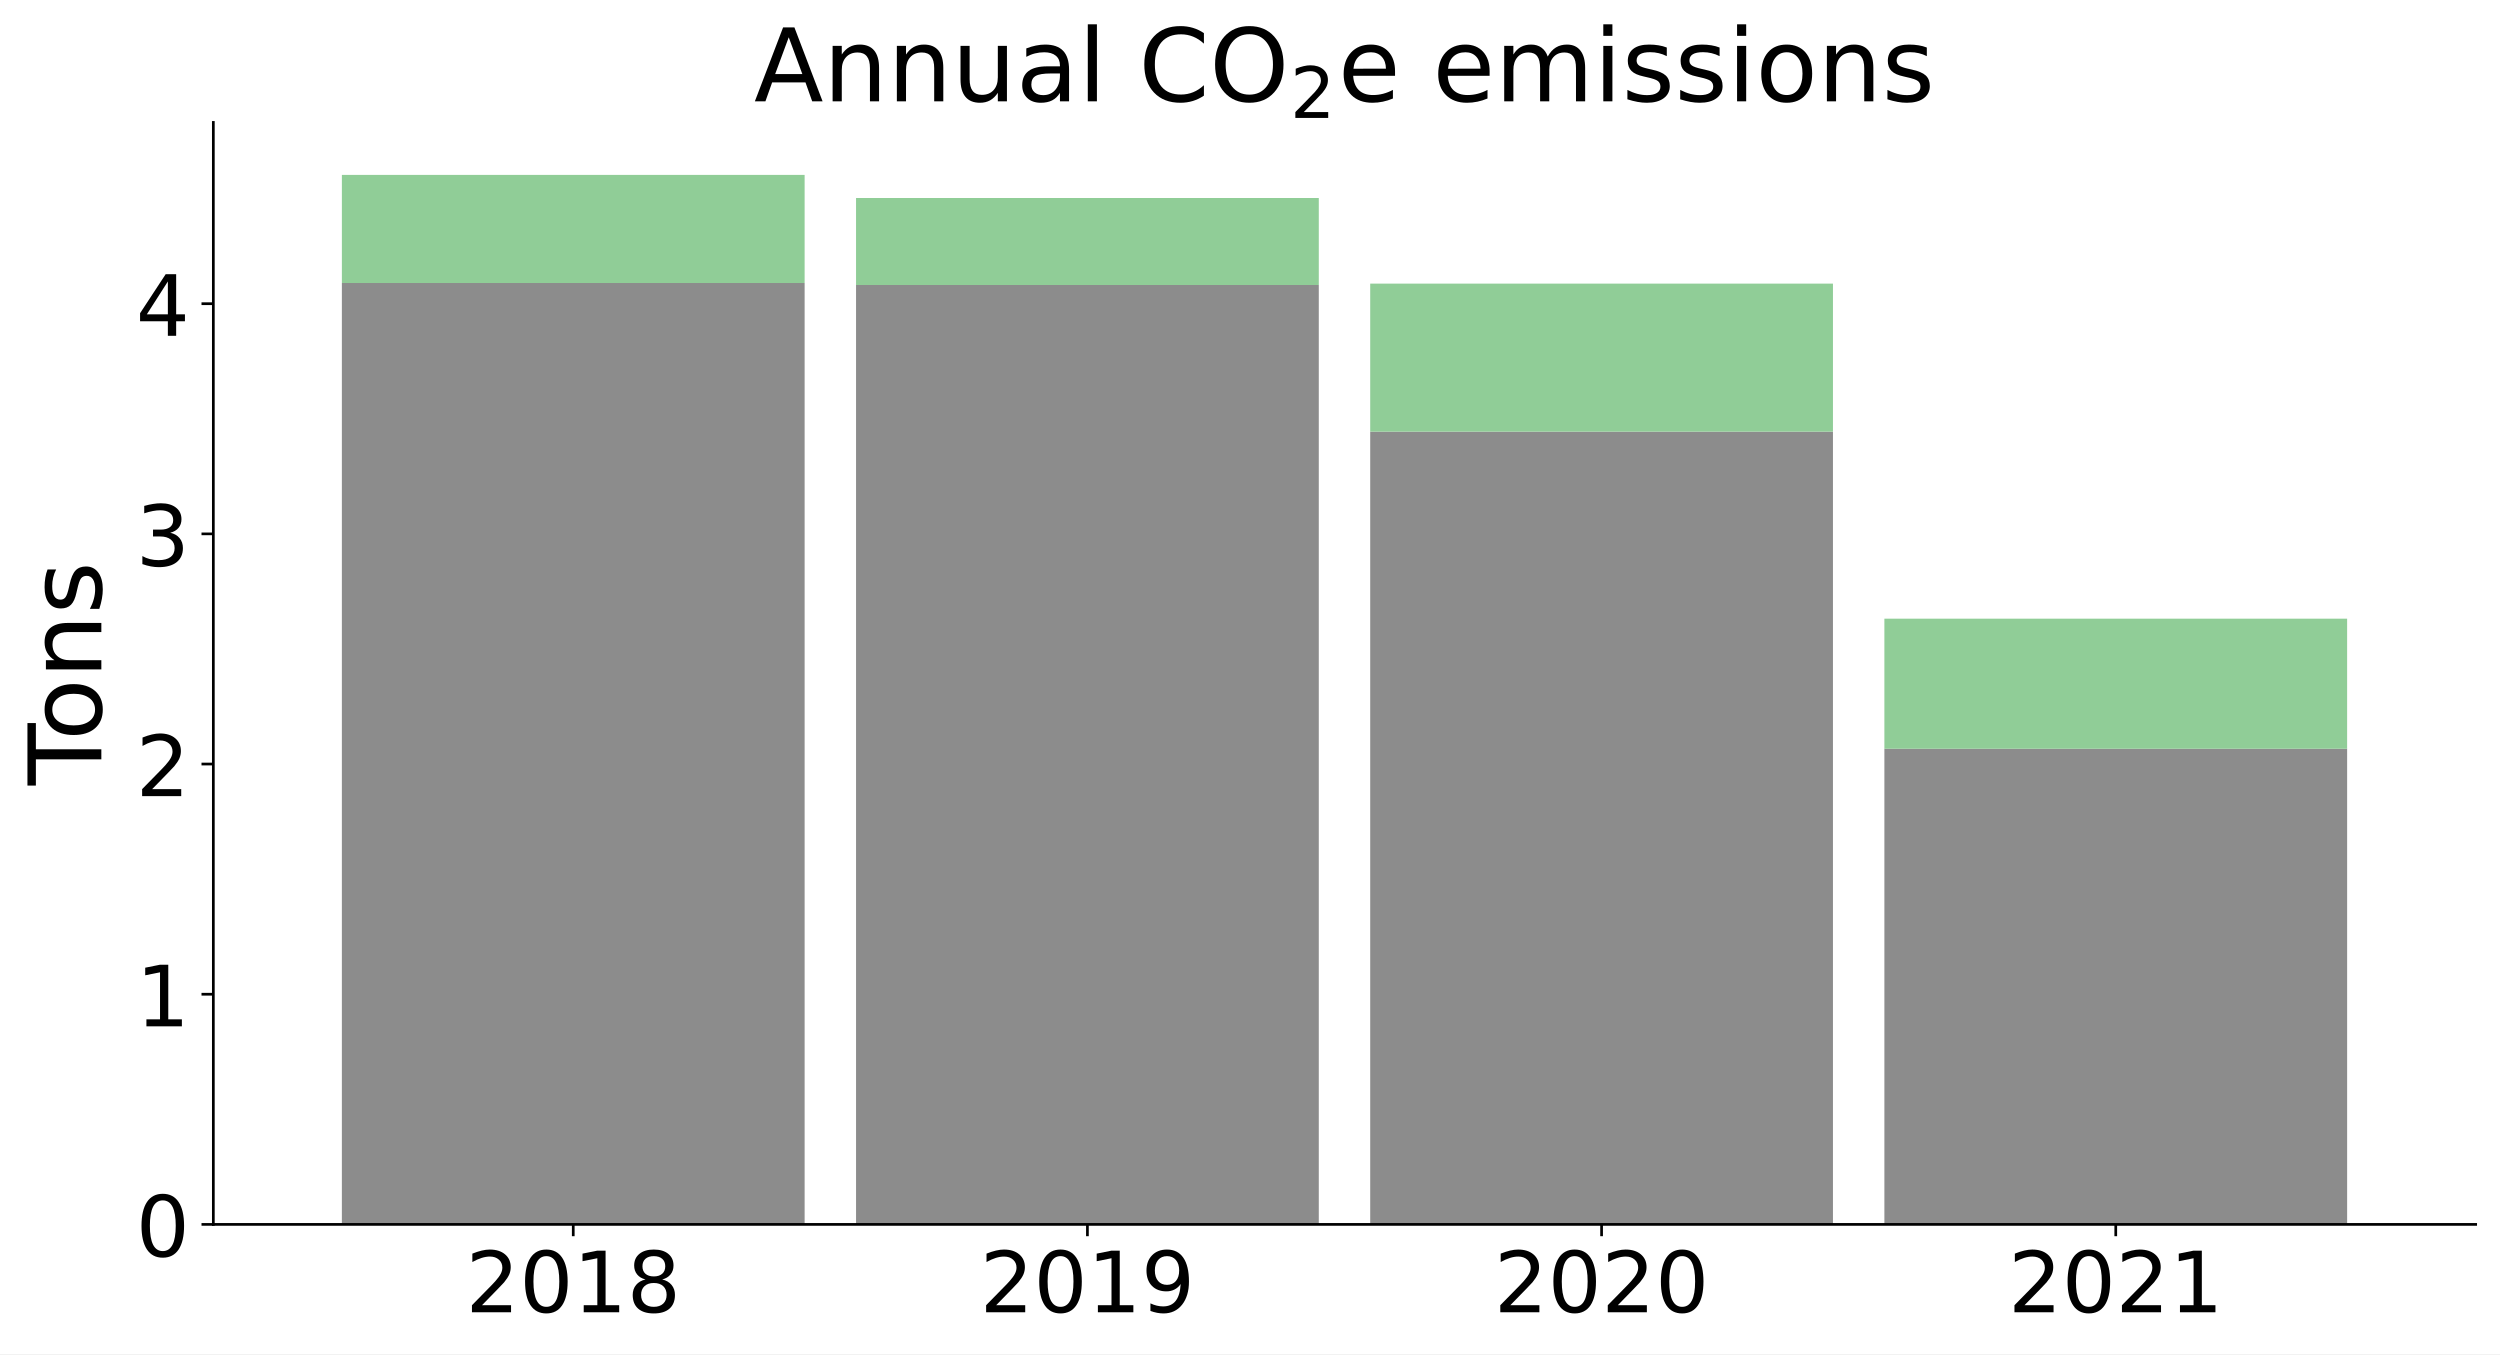
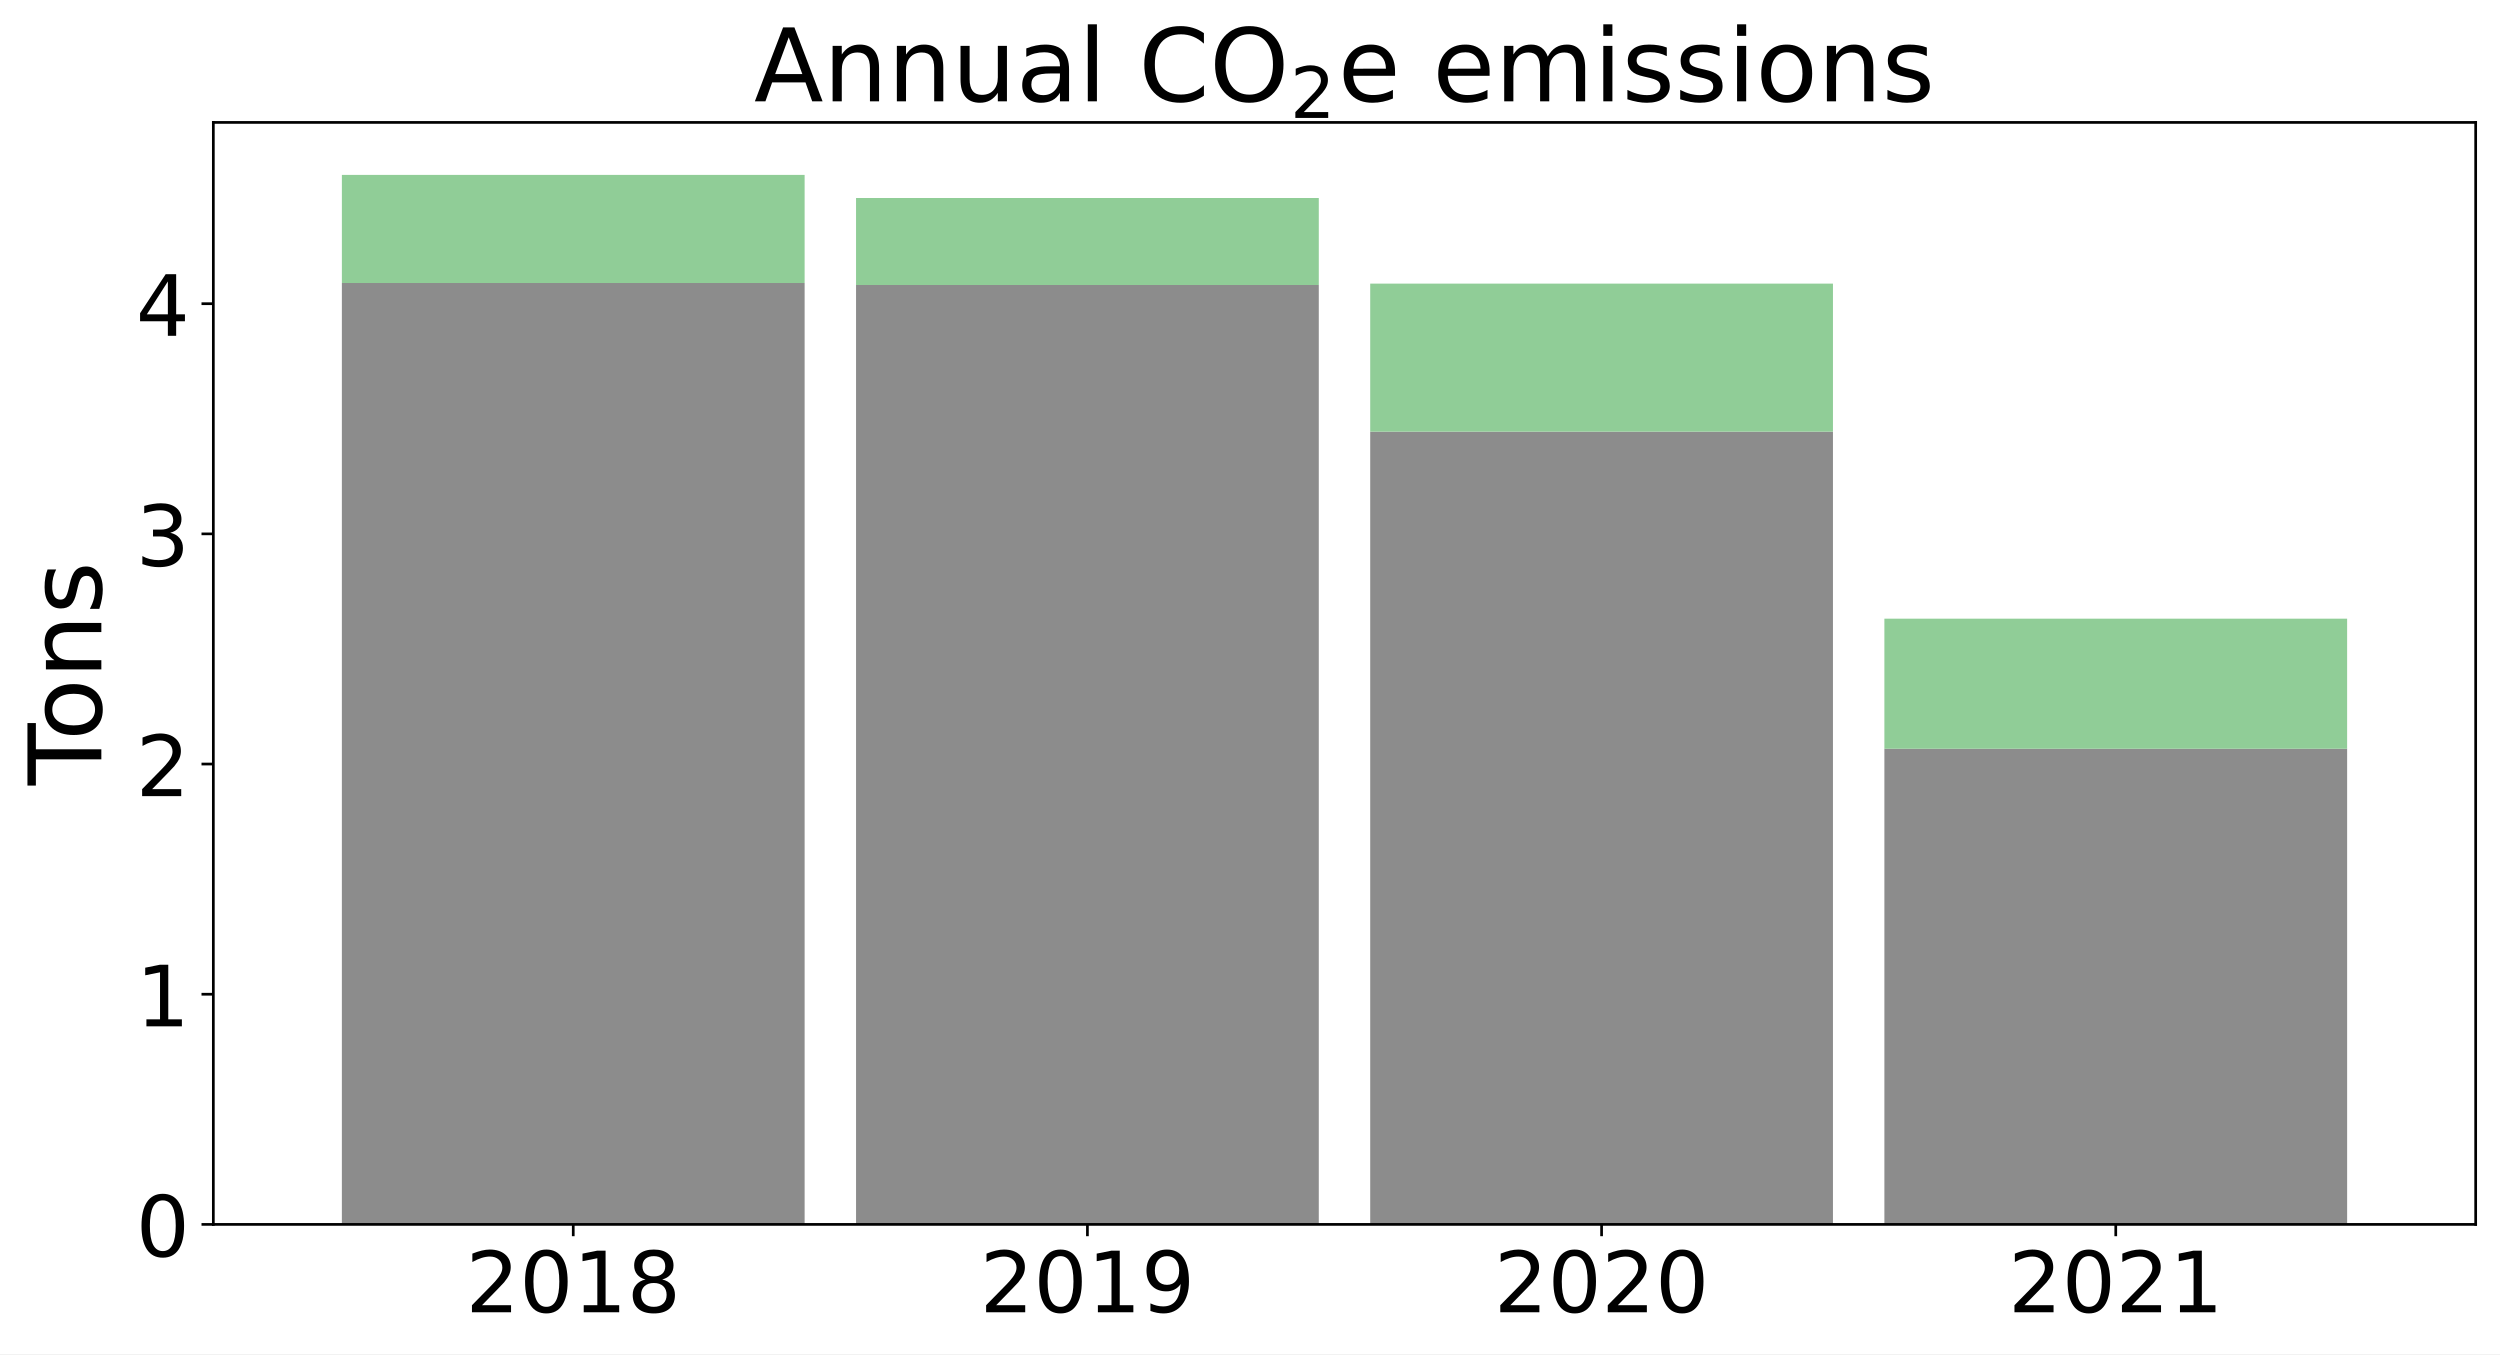
<svg xmlns="http://www.w3.org/2000/svg" xmlns:xlink="http://www.w3.org/1999/xlink" width="739.941pt" height="400.79pt" viewBox="0 0 739.941 400.79" version="1.1">
  <defs>
    <style type="text/css">*{stroke-linejoin: round; stroke-linecap: butt}</style>
  </defs>
  <g id="figure_1">
    <g id="patch_1">
      <path d="M 0 400.79  L 739.941 400.79  L 739.941 0  L 0 0  z " style="fill: #ffffff" />
    </g>
    <g id="axes_1">
      <g id="patch_2">
        <path d="M 63.141 362.394  L 732.741 362.394  L 732.741 36.234  L 63.141 36.234  z " style="fill: #ffffff" />
      </g>
      <g id="patch_3">
-         <path d="M 101.186 362.394  L 238.15 362.394  L 238.15 83.764  L 101.186 83.764  z " clip-path="url(#pddce1d336f)" style="fill: #8c8c8c" />
+         <path d="M 101.186 362.394  L 238.15 362.394  L 238.15 83.764  L 101.186 83.764  z " clip-path="url(#p8cf5c24a85)" style="fill: #8c8c8c" />
      </g>
      <g id="patch_4">
-         <path d="M 253.368 362.394  L 390.332 362.394  L 390.332 84.353  L 253.368 84.353  z " clip-path="url(#pddce1d336f)" style="fill: #8c8c8c" />
+         <path d="M 253.368 362.394  L 390.332 362.394  L 390.332 84.353  L 253.368 84.353  z " clip-path="url(#p8cf5c24a85)" style="fill: #8c8c8c" />
      </g>
      <g id="patch_5">
-         <path d="M 405.55 362.394  L 542.513 362.394  L 542.513 127.763  L 405.55 127.763  z " clip-path="url(#pddce1d336f)" style="fill: #8c8c8c" />
+         <path d="M 405.55 362.394  L 542.513 362.394  L 542.513 127.763  L 405.55 127.763  z " clip-path="url(#p8cf5c24a85)" style="fill: #8c8c8c" />
      </g>
      <g id="patch_6">
-         <path d="M 557.732 362.394  L 694.695 362.394  L 694.695 221.613  L 557.732 221.613  z " clip-path="url(#pddce1d336f)" style="fill: #8c8c8c" />
+         <path d="M 557.732 362.394  L 694.695 362.394  L 694.695 221.613  L 557.732 221.613  z " clip-path="url(#p8cf5c24a85)" style="fill: #8c8c8c" />
      </g>
      <g id="patch_7">
-         <path d="M 101.186 83.764  L 238.15 83.764  L 238.15 51.766  L 101.186 51.766  z " clip-path="url(#pddce1d336f)" style="fill: #90cd97" />
+         <path d="M 101.186 83.764  L 238.15 83.764  L 238.15 51.766  L 101.186 51.766  z " clip-path="url(#p8cf5c24a85)" style="fill: #90cd97" />
      </g>
      <g id="patch_8">
-         <path d="M 253.368 84.353  L 390.332 84.353  L 390.332 58.604  L 253.368 58.604  z " clip-path="url(#pddce1d336f)" style="fill: #90cd97" />
+         <path d="M 253.368 84.353  L 390.332 84.353  L 390.332 58.604  L 253.368 58.604  z " clip-path="url(#p8cf5c24a85)" style="fill: #90cd97" />
      </g>
      <g id="patch_9">
-         <path d="M 405.55 127.763  L 542.513 127.763  L 542.513 83.944  L 405.55 83.944  z " clip-path="url(#pddce1d336f)" style="fill: #90cd97" />
+         <path d="M 405.55 127.763  L 542.513 127.763  L 542.513 83.944  L 405.55 83.944  z " clip-path="url(#p8cf5c24a85)" style="fill: #90cd97" />
      </g>
      <g id="patch_10">
-         <path d="M 557.732 221.613  L 694.695 221.613  L 694.695 183.113  L 557.732 183.113  z " clip-path="url(#pddce1d336f)" style="fill: #90cd97" />
+         <path d="M 557.732 221.613  L 694.695 221.613  L 694.695 183.113  L 557.732 183.113  z " clip-path="url(#p8cf5c24a85)" style="fill: #90cd97" />
      </g>
      <g id="matplotlib.axis_1">
        <g id="xtick_1">
          <g id="line2d_1">
            <defs>
-               <path id="m5f000fea30" d="M 0 0  L 0 3.5  " style="stroke: #000000; stroke-width: 0.8" />
+               <path id="m217615fc5e" d="M 0 0  L 0 3.5  " style="stroke: #000000; stroke-width: 0.8" />
            </defs>
            <g>
-               <use xlink:href="#m5f000fea30" x="169.668" y="362.394" style="stroke: #000000; stroke-width: 0.8" />
+               <use xlink:href="#m217615fc5e" x="169.668" y="362.394" style="stroke: #000000; stroke-width: 0.8" />
            </g>
          </g>
          <g id="text_1">
            <g transform="translate(137.8554 388.3905)scale(0.25 -0.25)">
              <defs>
                <path id="DejaVuSans-32" d="M 1228 531  L 3431 531  L 3431 0  L 469 0  L 469 531  Q 828 903 1448 1529  Q 2069 2156 2228 2338  Q 2531 2678 2651 2914  Q 2772 3150 2772 3378  Q 2772 3750 2511 3984  Q 2250 4219 1831 4219  Q 1534 4219 1204 4116  Q 875 4013 500 3803  L 500 4441  Q 881 4594 1212 4672  Q 1544 4750 1819 4750  Q 2544 4750 2975 4387  Q 3406 4025 3406 3419  Q 3406 3131 3298 2873  Q 3191 2616 2906 2266  Q 2828 2175 2409 1742  Q 1991 1309 1228 531  z " transform="scale(0.015625)" />
                <path id="DejaVuSans-30" d="M 2034 4250  Q 1547 4250 1301 3770  Q 1056 3291 1056 2328  Q 1056 1369 1301 889  Q 1547 409 2034 409  Q 2525 409 2770 889  Q 3016 1369 3016 2328  Q 3016 3291 2770 3770  Q 2525 4250 2034 4250  z M 2034 4750  Q 2819 4750 3233 4129  Q 3647 3509 3647 2328  Q 3647 1150 3233 529  Q 2819 -91 2034 -91  Q 1250 -91 836 529  Q 422 1150 422 2328  Q 422 3509 836 4129  Q 1250 4750 2034 4750  z " transform="scale(0.015625)" />
                <path id="DejaVuSans-31" d="M 794 531  L 1825 531  L 1825 4091  L 703 3866  L 703 4441  L 1819 4666  L 2450 4666  L 2450 531  L 3481 531  L 3481 0  L 794 0  L 794 531  z " transform="scale(0.015625)" />
                <path id="DejaVuSans-38" d="M 2034 2216  Q 1584 2216 1326 1975  Q 1069 1734 1069 1313  Q 1069 891 1326 650  Q 1584 409 2034 409  Q 2484 409 2743 651  Q 3003 894 3003 1313  Q 3003 1734 2745 1975  Q 2488 2216 2034 2216  z M 1403 2484  Q 997 2584 770 2862  Q 544 3141 544 3541  Q 544 4100 942 4425  Q 1341 4750 2034 4750  Q 2731 4750 3128 4425  Q 3525 4100 3525 3541  Q 3525 3141 3298 2862  Q 3072 2584 2669 2484  Q 3125 2378 3379 2068  Q 3634 1759 3634 1313  Q 3634 634 3220 271  Q 2806 -91 2034 -91  Q 1263 -91 848 271  Q 434 634 434 1313  Q 434 1759 690 2068  Q 947 2378 1403 2484  z M 1172 3481  Q 1172 3119 1398 2916  Q 1625 2713 2034 2713  Q 2441 2713 2670 2916  Q 2900 3119 2900 3481  Q 2900 3844 2670 4047  Q 2441 4250 2034 4250  Q 1625 4250 1398 4047  Q 1172 3844 1172 3481  z " transform="scale(0.015625)" />
              </defs>
              <use xlink:href="#DejaVuSans-32" />
              <use xlink:href="#DejaVuSans-30" x="63.623" />
              <use xlink:href="#DejaVuSans-31" x="127.246" />
              <use xlink:href="#DejaVuSans-38" x="190.869" />
            </g>
          </g>
        </g>
        <g id="xtick_2">
          <g id="line2d_2">
            <g>
-               <use xlink:href="#m5f000fea30" x="321.85" y="362.394" style="stroke: #000000; stroke-width: 0.8" />
+               <use xlink:href="#m217615fc5e" x="321.85" y="362.394" style="stroke: #000000; stroke-width: 0.8" />
            </g>
          </g>
          <g id="text_2">
            <g transform="translate(290.0372 388.3905)scale(0.25 -0.25)">
              <defs>
                <path id="DejaVuSans-39" d="M 703 97  L 703 672  Q 941 559 1184 500  Q 1428 441 1663 441  Q 2288 441 2617 861  Q 2947 1281 2994 2138  Q 2813 1869 2534 1725  Q 2256 1581 1919 1581  Q 1219 1581 811 2004  Q 403 2428 403 3163  Q 403 3881 828 4315  Q 1253 4750 1959 4750  Q 2769 4750 3195 4129  Q 3622 3509 3622 2328  Q 3622 1225 3098 567  Q 2575 -91 1691 -91  Q 1453 -91 1209 -44  Q 966 3 703 97  z M 1959 2075  Q 2384 2075 2632 2365  Q 2881 2656 2881 3163  Q 2881 3666 2632 3958  Q 2384 4250 1959 4250  Q 1534 4250 1286 3958  Q 1038 3666 1038 3163  Q 1038 2656 1286 2365  Q 1534 2075 1959 2075  z " transform="scale(0.015625)" />
              </defs>
              <use xlink:href="#DejaVuSans-32" />
              <use xlink:href="#DejaVuSans-30" x="63.623" />
              <use xlink:href="#DejaVuSans-31" x="127.246" />
              <use xlink:href="#DejaVuSans-39" x="190.869" />
            </g>
          </g>
        </g>
        <g id="xtick_3">
          <g id="line2d_3">
            <g>
-               <use xlink:href="#m5f000fea30" x="474.032" y="362.394" style="stroke: #000000; stroke-width: 0.8" />
+               <use xlink:href="#m217615fc5e" x="474.032" y="362.394" style="stroke: #000000; stroke-width: 0.8" />
            </g>
          </g>
          <g id="text_3">
            <g transform="translate(442.219 388.3905)scale(0.25 -0.25)">
              <use xlink:href="#DejaVuSans-32" />
              <use xlink:href="#DejaVuSans-30" x="63.623" />
              <use xlink:href="#DejaVuSans-32" x="127.246" />
              <use xlink:href="#DejaVuSans-30" x="190.869" />
            </g>
          </g>
        </g>
        <g id="xtick_4">
          <g id="line2d_4">
            <g>
-               <use xlink:href="#m5f000fea30" x="626.213" y="362.394" style="stroke: #000000; stroke-width: 0.8" />
+               <use xlink:href="#m217615fc5e" x="626.213" y="362.394" style="stroke: #000000; stroke-width: 0.8" />
            </g>
          </g>
          <g id="text_4">
            <g transform="translate(594.4009 388.3905)scale(0.25 -0.25)">
              <use xlink:href="#DejaVuSans-32" />
              <use xlink:href="#DejaVuSans-30" x="63.623" />
              <use xlink:href="#DejaVuSans-32" x="127.246" />
              <use xlink:href="#DejaVuSans-31" x="190.869" />
            </g>
          </g>
        </g>
      </g>
      <g id="matplotlib.axis_2">
        <g id="ytick_1">
          <g id="line2d_5">
            <defs>
-               <path id="m03c45e24e8" d="M 0 0  L -3.5 0  " style="stroke: #000000; stroke-width: 0.8" />
+               <path id="mc9b2008915" d="M 0 0  L -3.5 0  " style="stroke: #000000; stroke-width: 0.8" />
            </defs>
            <g>
-               <use xlink:href="#m03c45e24e8" x="63.141" y="362.394" style="stroke: #000000; stroke-width: 0.8" />
+               <use xlink:href="#mc9b2008915" x="63.141" y="362.394" style="stroke: #000000; stroke-width: 0.8" />
            </g>
          </g>
          <g id="text_5">
            <g transform="translate(40.23438 371.8924)scale(0.25 -0.25)">
              <use xlink:href="#DejaVuSans-30" />
            </g>
          </g>
        </g>
        <g id="ytick_2">
          <g id="line2d_6">
            <g>
-               <use xlink:href="#m03c45e24e8" x="63.141" y="294.267" style="stroke: #000000; stroke-width: 0.8" />
+               <use xlink:href="#mc9b2008915" x="63.141" y="294.267" style="stroke: #000000; stroke-width: 0.8" />
            </g>
          </g>
          <g id="text_6">
            <g transform="translate(40.23438 303.7654)scale(0.25 -0.25)">
              <use xlink:href="#DejaVuSans-31" />
            </g>
          </g>
        </g>
        <g id="ytick_3">
          <g id="line2d_7">
            <g>
-               <use xlink:href="#m03c45e24e8" x="63.141" y="226.14" style="stroke: #000000; stroke-width: 0.8" />
+               <use xlink:href="#mc9b2008915" x="63.141" y="226.14" style="stroke: #000000; stroke-width: 0.8" />
            </g>
          </g>
          <g id="text_7">
            <g transform="translate(40.23438 235.6384)scale(0.25 -0.25)">
              <use xlink:href="#DejaVuSans-32" />
            </g>
          </g>
        </g>
        <g id="ytick_4">
          <g id="line2d_8">
            <g>
-               <use xlink:href="#m03c45e24e8" x="63.141" y="158.013" style="stroke: #000000; stroke-width: 0.8" />
+               <use xlink:href="#mc9b2008915" x="63.141" y="158.013" style="stroke: #000000; stroke-width: 0.8" />
            </g>
          </g>
          <g id="text_8">
            <g transform="translate(40.23438 167.5114)scale(0.25 -0.25)">
              <defs>
                <path id="DejaVuSans-33" d="M 2597 2516  Q 3050 2419 3304 2112  Q 3559 1806 3559 1356  Q 3559 666 3084 287  Q 2609 -91 1734 -91  Q 1441 -91 1130 -33  Q 819 25 488 141  L 488 750  Q 750 597 1062 519  Q 1375 441 1716 441  Q 2309 441 2620 675  Q 2931 909 2931 1356  Q 2931 1769 2642 2001  Q 2353 2234 1838 2234  L 1294 2234  L 1294 2753  L 1863 2753  Q 2328 2753 2575 2939  Q 2822 3125 2822 3475  Q 2822 3834 2567 4026  Q 2313 4219 1838 4219  Q 1578 4219 1281 4162  Q 984 4106 628 3988  L 628 4550  Q 988 4650 1302 4700  Q 1616 4750 1894 4750  Q 2613 4750 3031 4423  Q 3450 4097 3450 3541  Q 3450 3153 3228 2886  Q 3006 2619 2597 2516  z " transform="scale(0.015625)" />
              </defs>
              <use xlink:href="#DejaVuSans-33" />
            </g>
          </g>
        </g>
        <g id="ytick_5">
          <g id="line2d_9">
            <g>
-               <use xlink:href="#m03c45e24e8" x="63.141" y="89.886" style="stroke: #000000; stroke-width: 0.8" />
+               <use xlink:href="#mc9b2008915" x="63.141" y="89.886" style="stroke: #000000; stroke-width: 0.8" />
            </g>
          </g>
          <g id="text_9">
            <g transform="translate(40.23438 99.38433)scale(0.25 -0.25)">
              <defs>
                <path id="DejaVuSans-34" d="M 2419 4116  L 825 1625  L 2419 1625  L 2419 4116  z M 2253 4666  L 3047 4666  L 3047 1625  L 3713 1625  L 3713 1100  L 3047 1100  L 3047 0  L 2419 0  L 2419 1100  L 313 1100  L 313 1709  L 2253 4666  z " transform="scale(0.015625)" />
              </defs>
              <use xlink:href="#DejaVuSans-34" />
            </g>
          </g>
        </g>
        <g id="text_10">
          <g transform="translate(29.99531 232.4245)rotate(-90)scale(0.3 -0.3)">
            <defs>
              <path id="DejaVuSans-54" d="M -19 4666  L 3928 4666  L 3928 4134  L 2272 4134  L 2272 0  L 1638 0  L 1638 4134  L -19 4134  L -19 4666  z " transform="scale(0.015625)" />
              <path id="DejaVuSans-6f" d="M 1959 3097  Q 1497 3097 1228 2736  Q 959 2375 959 1747  Q 959 1119 1226 758  Q 1494 397 1959 397  Q 2419 397 2687 759  Q 2956 1122 2956 1747  Q 2956 2369 2687 2733  Q 2419 3097 1959 3097  z M 1959 3584  Q 2709 3584 3137 3096  Q 3566 2609 3566 1747  Q 3566 888 3137 398  Q 2709 -91 1959 -91  Q 1206 -91 779 398  Q 353 888 353 1747  Q 353 2609 779 3096  Q 1206 3584 1959 3584  z " transform="scale(0.015625)" />
              <path id="DejaVuSans-6e" d="M 3513 2113  L 3513 0  L 2938 0  L 2938 2094  Q 2938 2591 2744 2837  Q 2550 3084 2163 3084  Q 1697 3084 1428 2787  Q 1159 2491 1159 1978  L 1159 0  L 581 0  L 581 3500  L 1159 3500  L 1159 2956  Q 1366 3272 1645 3428  Q 1925 3584 2291 3584  Q 2894 3584 3203 3211  Q 3513 2838 3513 2113  z " transform="scale(0.015625)" />
              <path id="DejaVuSans-73" d="M 2834 3397  L 2834 2853  Q 2591 2978 2328 3040  Q 2066 3103 1784 3103  Q 1356 3103 1142 2972  Q 928 2841 928 2578  Q 928 2378 1081 2264  Q 1234 2150 1697 2047  L 1894 2003  Q 2506 1872 2764 1633  Q 3022 1394 3022 966  Q 3022 478 2636 193  Q 2250 -91 1575 -91  Q 1294 -91 989 -36  Q 684 19 347 128  L 347 722  Q 666 556 975 473  Q 1284 391 1588 391  Q 1994 391 2212 530  Q 2431 669 2431 922  Q 2431 1156 2273 1281  Q 2116 1406 1581 1522  L 1381 1569  Q 847 1681 609 1914  Q 372 2147 372 2553  Q 372 3047 722 3315  Q 1072 3584 1716 3584  Q 2034 3584 2315 3537  Q 2597 3491 2834 3397  z " transform="scale(0.015625)" />
            </defs>
            <use xlink:href="#DejaVuSans-54" />
            <use xlink:href="#DejaVuSans-6f" x="44.084" />
            <use xlink:href="#DejaVuSans-6e" x="105.266" />
            <use xlink:href="#DejaVuSans-73" x="168.645" />
          </g>
        </g>
      </g>
      <g id="patch_11">
        <path d="M 63.141 362.394  L 63.141 36.234  " style="fill: none; stroke: #000000; stroke-width: 0.8; stroke-linejoin: miter; stroke-linecap: square" />
      </g>
      <g id="patch_12">
+         <path d="M 732.741 362.394  L 732.741 36.234  " style="fill: none; stroke: #000000; stroke-width: 0.8; stroke-linejoin: miter; stroke-linecap: square" />
+       </g>
+       <g id="patch_13">
        <path d="M 63.141 362.394  L 732.741 362.394  " style="fill: none; stroke: #000000; stroke-width: 0.8; stroke-linejoin: miter; stroke-linecap: square" />
+       </g>
+       <g id="patch_14">
+         <path d="M 63.141 36.234  L 732.741 36.234  " style="fill: none; stroke: #000000; stroke-width: 0.8; stroke-linejoin: miter; stroke-linecap: square" />
      </g>
      <g id="text_11">
        <g transform="translate(223.1906 29.99531)scale(0.3 -0.3)">
          <defs>
            <path id="DejaVuSans-41" d="M 2188 4044  L 1331 1722  L 3047 1722  L 2188 4044  z M 1831 4666  L 2547 4666  L 4325 0  L 3669 0  L 3244 1197  L 1141 1197  L 716 0  L 50 0  L 1831 4666  z " transform="scale(0.015625)" />
            <path id="DejaVuSans-75" d="M 544 1381  L 544 3500  L 1119 3500  L 1119 1403  Q 1119 906 1312 657  Q 1506 409 1894 409  Q 2359 409 2629 706  Q 2900 1003 2900 1516  L 2900 3500  L 3475 3500  L 3475 0  L 2900 0  L 2900 538  Q 2691 219 2414 64  Q 2138 -91 1772 -91  Q 1169 -91 856 284  Q 544 659 544 1381  z M 1991 3584  L 1991 3584  z " transform="scale(0.015625)" />
            <path id="DejaVuSans-61" d="M 2194 1759  Q 1497 1759 1228 1600  Q 959 1441 959 1056  Q 959 750 1161 570  Q 1363 391 1709 391  Q 2188 391 2477 730  Q 2766 1069 2766 1631  L 2766 1759  L 2194 1759  z M 3341 1997  L 3341 0  L 2766 0  L 2766 531  Q 2569 213 2275 61  Q 1981 -91 1556 -91  Q 1019 -91 701 211  Q 384 513 384 1019  Q 384 1609 779 1909  Q 1175 2209 1959 2209  L 2766 2209  L 2766 2266  Q 2766 2663 2505 2880  Q 2244 3097 1772 3097  Q 1472 3097 1187 3025  Q 903 2953 641 2809  L 641 3341  Q 956 3463 1253 3523  Q 1550 3584 1831 3584  Q 2591 3584 2966 3190  Q 3341 2797 3341 1997  z " transform="scale(0.015625)" />
            <path id="DejaVuSans-6c" d="M 603 4863  L 1178 4863  L 1178 0  L 603 0  L 603 4863  z " transform="scale(0.015625)" />
            <path id="DejaVuSans-20" transform="scale(0.015625)" />
            <path id="DejaVuSans-43" d="M 4122 4306  L 4122 3641  Q 3803 3938 3442 4084  Q 3081 4231 2675 4231  Q 1875 4231 1450 3742  Q 1025 3253 1025 2328  Q 1025 1406 1450 917  Q 1875 428 2675 428  Q 3081 428 3442 575  Q 3803 722 4122 1019  L 4122 359  Q 3791 134 3420 21  Q 3050 -91 2638 -91  Q 1578 -91 968 557  Q 359 1206 359 2328  Q 359 3453 968 4101  Q 1578 4750 2638 4750  Q 3056 4750 3426 4639  Q 3797 4528 4122 4306  z " transform="scale(0.015625)" />
            <path id="DejaVuSans-4f" d="M 2522 4238  Q 1834 4238 1429 3725  Q 1025 3213 1025 2328  Q 1025 1447 1429 934  Q 1834 422 2522 422  Q 3209 422 3611 934  Q 4013 1447 4013 2328  Q 4013 3213 3611 3725  Q 3209 4238 2522 4238  z M 2522 4750  Q 3503 4750 4090 4092  Q 4678 3434 4678 2328  Q 4678 1225 4090 567  Q 3503 -91 2522 -91  Q 1538 -91 948 565  Q 359 1222 359 2328  Q 359 3434 948 4092  Q 1538 4750 2522 4750  z " transform="scale(0.015625)" />
            <path id="DejaVuSans-65" d="M 3597 1894  L 3597 1613  L 953 1613  Q 991 1019 1311 708  Q 1631 397 2203 397  Q 2534 397 2845 478  Q 3156 559 3463 722  L 3463 178  Q 3153 47 2828 -22  Q 2503 -91 2169 -91  Q 1331 -91 842 396  Q 353 884 353 1716  Q 353 2575 817 3079  Q 1281 3584 2069 3584  Q 2775 3584 3186 3129  Q 3597 2675 3597 1894  z M 3022 2063  Q 3016 2534 2758 2815  Q 2500 3097 2075 3097  Q 1594 3097 1305 2825  Q 1016 2553 972 2059  L 3022 2063  z " transform="scale(0.015625)" />
            <path id="DejaVuSans-6d" d="M 3328 2828  Q 3544 3216 3844 3400  Q 4144 3584 4550 3584  Q 5097 3584 5394 3201  Q 5691 2819 5691 2113  L 5691 0  L 5113 0  L 5113 2094  Q 5113 2597 4934 2840  Q 4756 3084 4391 3084  Q 3944 3084 3684 2787  Q 3425 2491 3425 1978  L 3425 0  L 2847 0  L 2847 2094  Q 2847 2600 2669 2842  Q 2491 3084 2119 3084  Q 1678 3084 1418 2786  Q 1159 2488 1159 1978  L 1159 0  L 581 0  L 581 3500  L 1159 3500  L 1159 2956  Q 1356 3278 1631 3431  Q 1906 3584 2284 3584  Q 2666 3584 2933 3390  Q 3200 3197 3328 2828  z " transform="scale(0.015625)" />
            <path id="DejaVuSans-69" d="M 603 3500  L 1178 3500  L 1178 0  L 603 0  L 603 3500  z M 603 4863  L 1178 4863  L 1178 4134  L 603 4134  L 603 4863  z " transform="scale(0.015625)" />
          </defs>
          <use xlink:href="#DejaVuSans-41" transform="translate(0 0.015625)" />
          <use xlink:href="#DejaVuSans-6e" transform="translate(68.4082 0.015625)" />
          <use xlink:href="#DejaVuSans-6e" transform="translate(131.7871 0.015625)" />
          <use xlink:href="#DejaVuSans-75" transform="translate(195.166 0.015625)" />
          <use xlink:href="#DejaVuSans-61" transform="translate(258.5449 0.015625)" />
          <use xlink:href="#DejaVuSans-6c" transform="translate(319.8242 0.015625)" />
          <use xlink:href="#DejaVuSans-20" transform="translate(347.6074 0.015625)" />
          <use xlink:href="#DejaVuSans-43" transform="translate(379.3945 0.015625)" />
          <use xlink:href="#DejaVuSans-4f" transform="translate(449.2188 0.015625)" />
          <use xlink:href="#DejaVuSans-32" transform="translate(528.8867 -16.39062)scale(0.7)" />
          <use xlink:href="#DejaVuSans-65" transform="translate(576.1572 0.015625)" />
          <use xlink:href="#DejaVuSans-20" transform="translate(637.6807 0.015625)" />
          <use xlink:href="#DejaVuSans-65" transform="translate(669.4678 0.015625)" />
          <use xlink:href="#DejaVuSans-6d" transform="translate(730.9912 0.015625)" />
          <use xlink:href="#DejaVuSans-69" transform="translate(828.4033 0.015625)" />
          <use xlink:href="#DejaVuSans-73" transform="translate(856.1865 0.015625)" />
          <use xlink:href="#DejaVuSans-73" transform="translate(908.2861 0.015625)" />
          <use xlink:href="#DejaVuSans-69" transform="translate(960.3857 0.015625)" />
          <use xlink:href="#DejaVuSans-6f" transform="translate(988.1689 0.015625)" />
          <use xlink:href="#DejaVuSans-6e" transform="translate(1049.351 0.015625)" />
          <use xlink:href="#DejaVuSans-73" transform="translate(1112.729 0.015625)" />
        </g>
      </g>
    </g>
  </g>
  <defs>
-     <clipPath id="pddce1d336f">
+     <clipPath id="p8cf5c24a85">
      <rect x="63.141" y="36.234" width="669.6" height="326.16" />
    </clipPath>
  </defs>
</svg>
